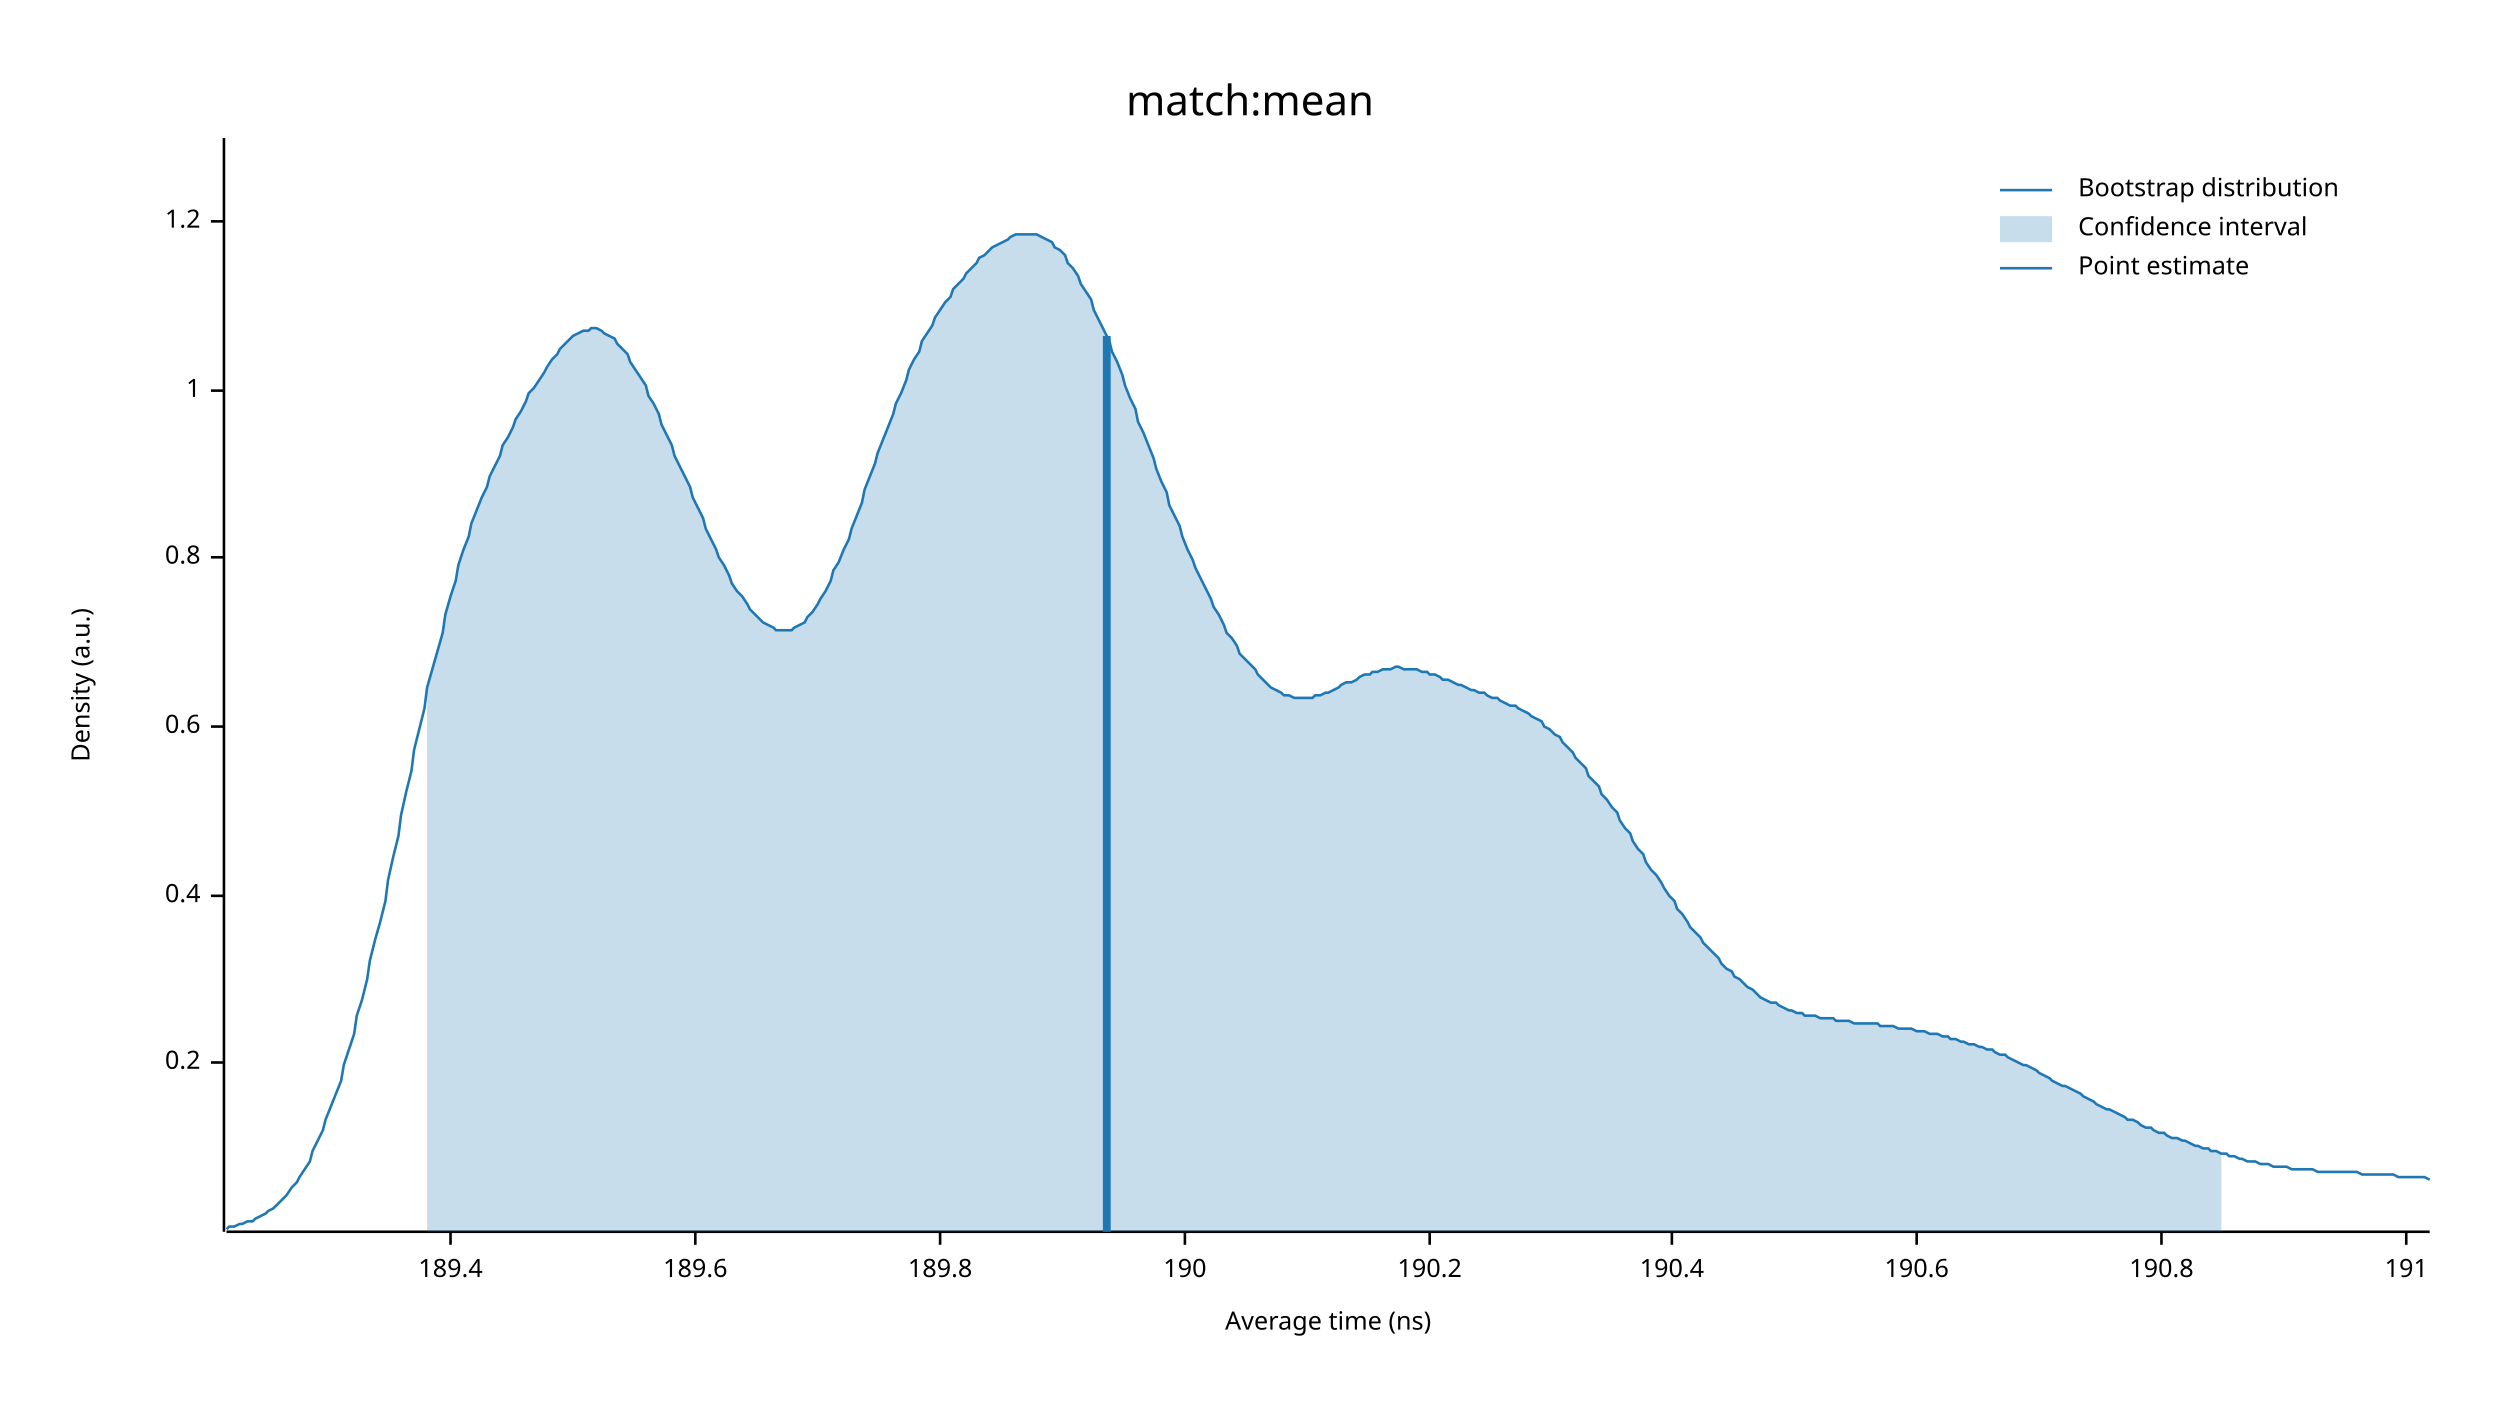
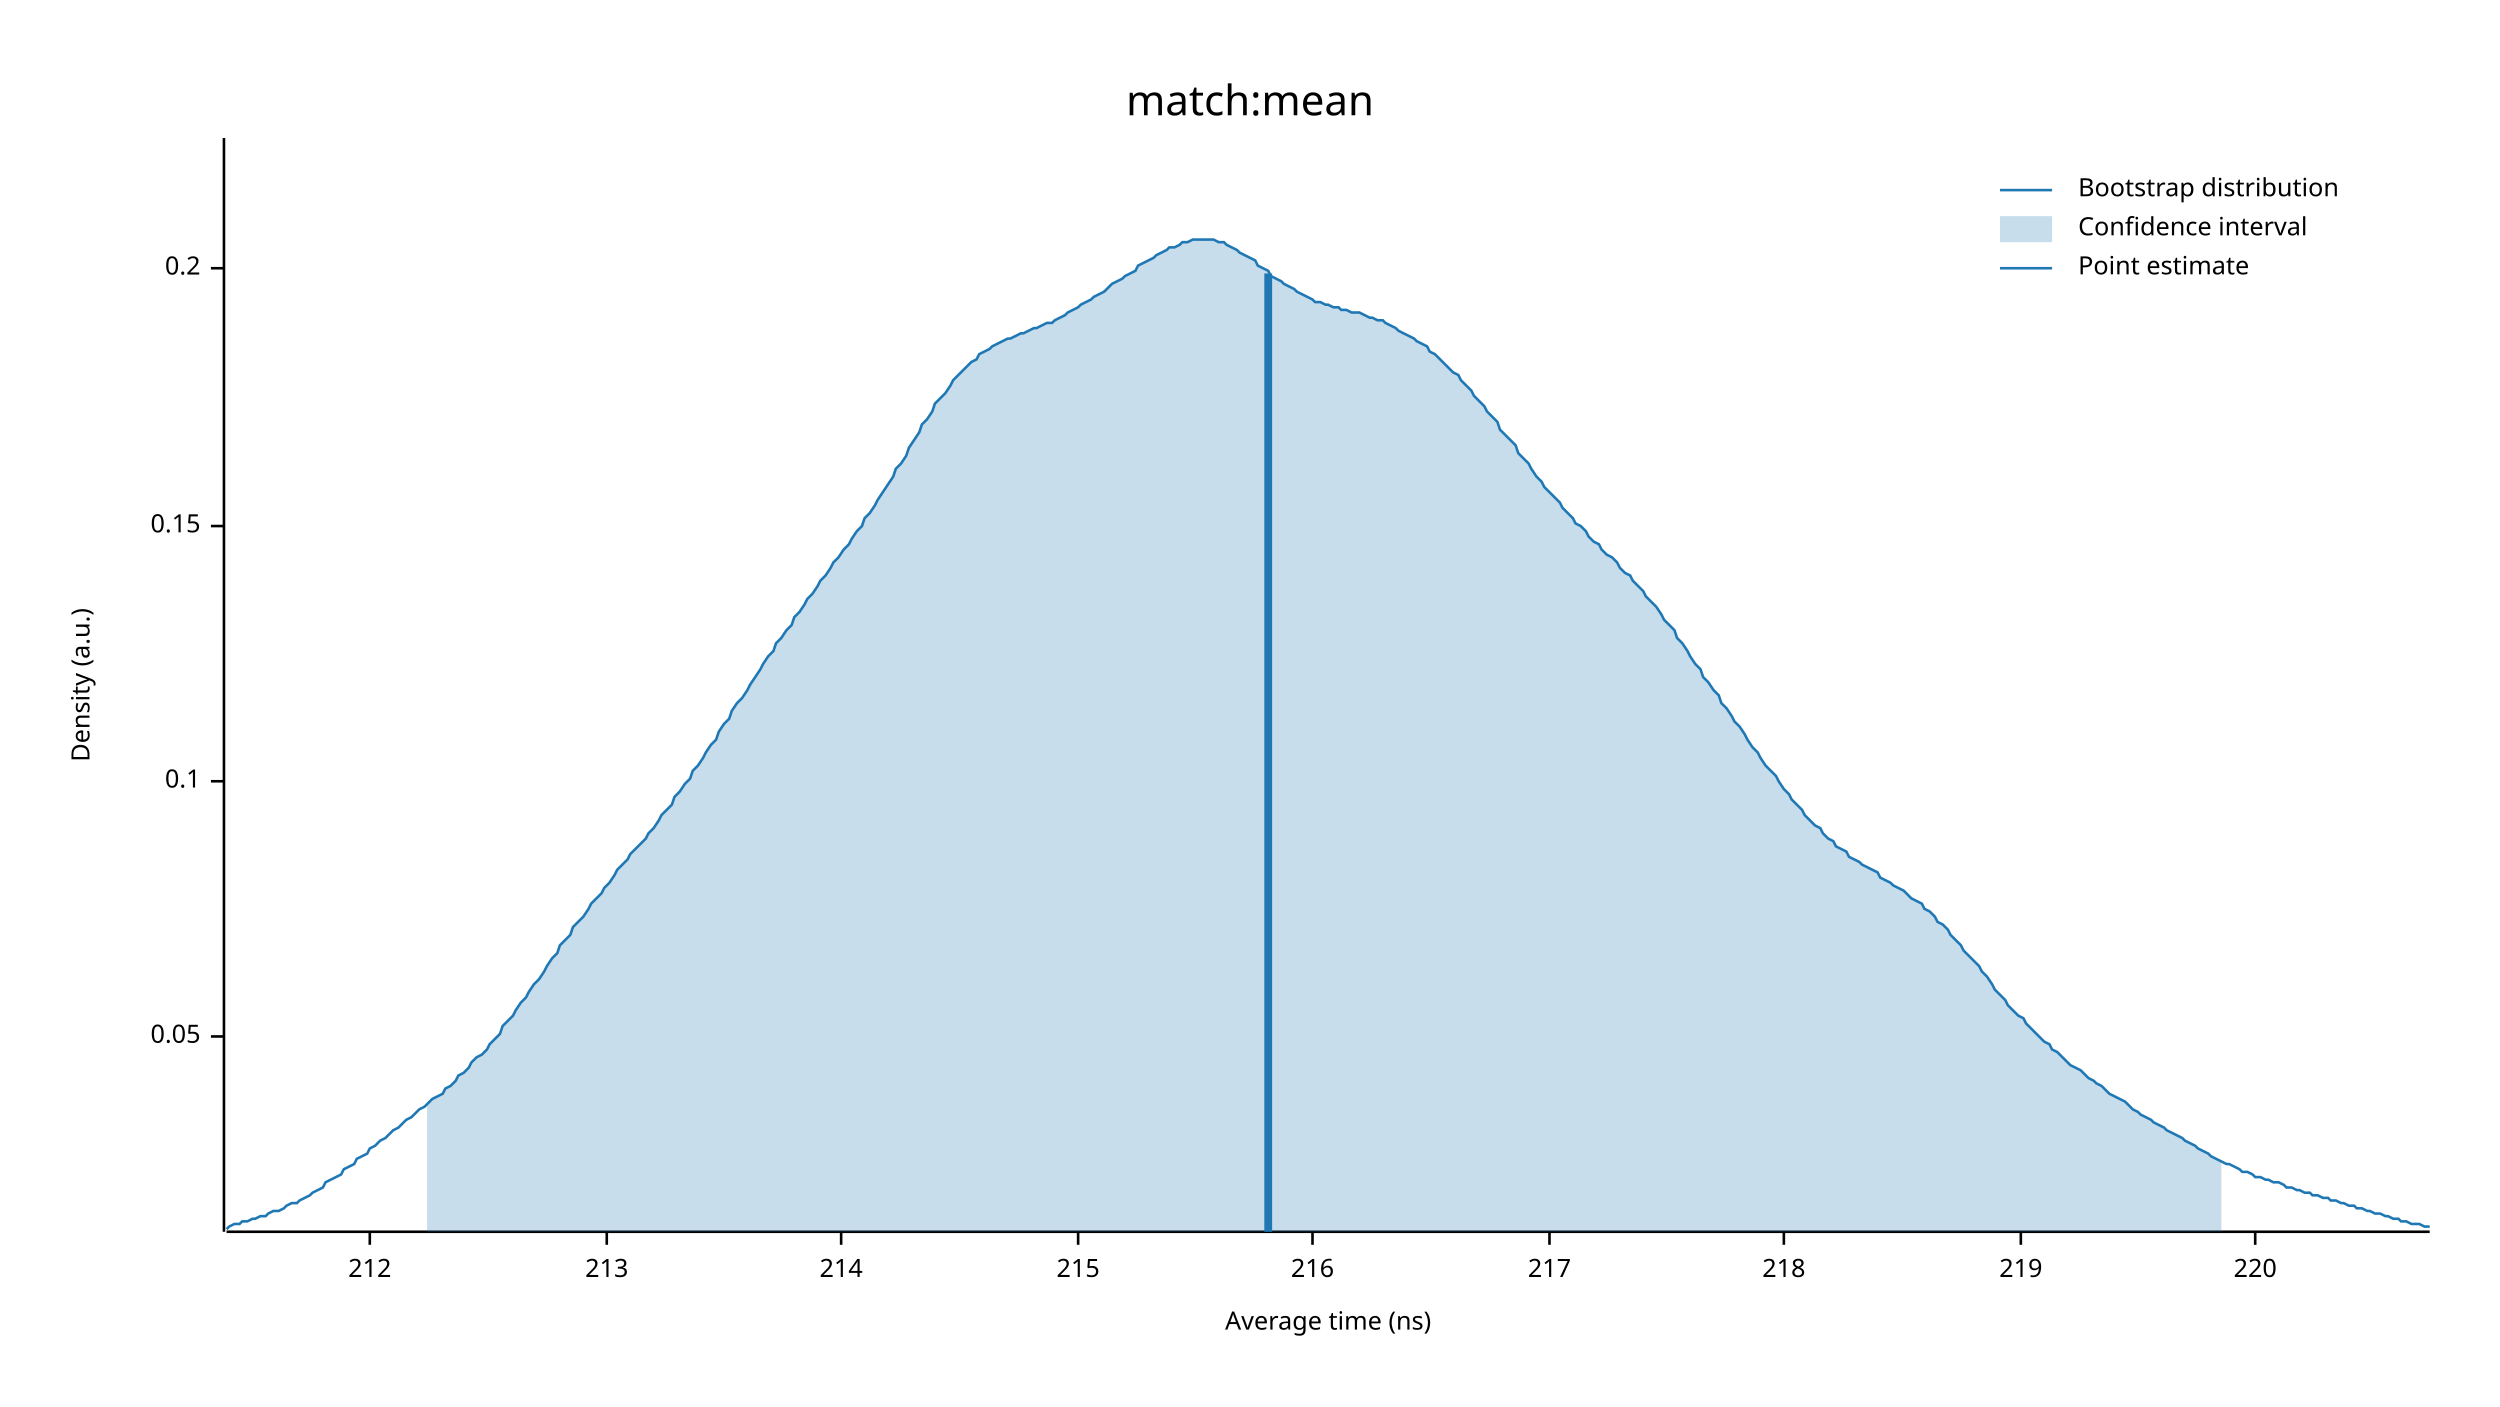
<svg xmlns="http://www.w3.org/2000/svg" width="960" height="540" viewBox="0 0 960 540">
  <text x="480" y="32" dy="0.76em" text-anchor="middle" font-family="sans-serif" font-size="16.129" opacity="1" fill="#000000">
match:mean
</text>
  <text x="27" y="263" dy="0.76em" text-anchor="middle" font-family="sans-serif" font-size="9.677" opacity="1" fill="#000000" transform="rotate(270, 27, 263)">
Density (a.u.)
</text>
  <text x="510" y="513" dy="-0.5ex" text-anchor="middle" font-family="sans-serif" font-size="9.677" opacity="1" fill="#000000">
Average time (ns)
</text>
  <polyline fill="none" opacity="1" stroke="#000000" stroke-width="1" points="86,53 86,473 " />
-   <text x="77" y="408" dy="0.5ex" text-anchor="end" font-family="sans-serif" font-size="9.677" opacity="1" fill="#000000">
+   <text x="77" y="398" dy="0.5ex" text-anchor="end" font-family="sans-serif" font-size="9.677" opacity="1" fill="#000000">
+ 0.05
+ </text>
+   <polyline fill="none" opacity="1" stroke="#000000" stroke-width="1" points="81,398 86,398 " />
+   <text x="77" y="300" dy="0.5ex" text-anchor="end" font-family="sans-serif" font-size="9.677" opacity="1" fill="#000000">
+ 0.1
+ </text>
+   <polyline fill="none" opacity="1" stroke="#000000" stroke-width="1" points="81,300 86,300 " />
+   <text x="77" y="202" dy="0.5ex" text-anchor="end" font-family="sans-serif" font-size="9.677" opacity="1" fill="#000000">
+ 0.15
+ </text>
+   <polyline fill="none" opacity="1" stroke="#000000" stroke-width="1" points="81,202 86,202 " />
+   <text x="77" y="103" dy="0.5ex" text-anchor="end" font-family="sans-serif" font-size="9.677" opacity="1" fill="#000000">
0.2
</text>
-   <polyline fill="none" opacity="1" stroke="#000000" stroke-width="1" points="81,408 86,408 " />
-   <text x="77" y="344" dy="0.5ex" text-anchor="end" font-family="sans-serif" font-size="9.677" opacity="1" fill="#000000">
- 0.4
+   <polyline fill="none" opacity="1" stroke="#000000" stroke-width="1" points="81,103 86,103 " />
+   <polyline fill="none" opacity="1" stroke="#000000" stroke-width="1" points="87,473 933,473 " />
+   <text x="142" y="483" dy="0.76em" text-anchor="middle" font-family="sans-serif" font-size="9.677" opacity="1" fill="#000000">
+ 212
</text>
-   <polyline fill="none" opacity="1" stroke="#000000" stroke-width="1" points="81,344 86,344 " />
-   <text x="77" y="279" dy="0.5ex" text-anchor="end" font-family="sans-serif" font-size="9.677" opacity="1" fill="#000000">
- 0.6
+   <polyline fill="none" opacity="1" stroke="#000000" stroke-width="1" points="142,473 142,478 " />
+   <text x="233" y="483" dy="0.76em" text-anchor="middle" font-family="sans-serif" font-size="9.677" opacity="1" fill="#000000">
+ 213
</text>
-   <polyline fill="none" opacity="1" stroke="#000000" stroke-width="1" points="81,279 86,279 " />
-   <text x="77" y="214" dy="0.5ex" text-anchor="end" font-family="sans-serif" font-size="9.677" opacity="1" fill="#000000">
- 0.8
+   <polyline fill="none" opacity="1" stroke="#000000" stroke-width="1" points="233,473 233,478 " />
+   <text x="323" y="483" dy="0.76em" text-anchor="middle" font-family="sans-serif" font-size="9.677" opacity="1" fill="#000000">
+ 214
</text>
-   <polyline fill="none" opacity="1" stroke="#000000" stroke-width="1" points="81,214 86,214 " />
-   <text x="77" y="150" dy="0.5ex" text-anchor="end" font-family="sans-serif" font-size="9.677" opacity="1" fill="#000000">
- 1
+   <polyline fill="none" opacity="1" stroke="#000000" stroke-width="1" points="323,473 323,478 " />
+   <text x="414" y="483" dy="0.76em" text-anchor="middle" font-family="sans-serif" font-size="9.677" opacity="1" fill="#000000">
+ 215
</text>
-   <polyline fill="none" opacity="1" stroke="#000000" stroke-width="1" points="81,150 86,150 " />
-   <text x="77" y="85" dy="0.5ex" text-anchor="end" font-family="sans-serif" font-size="9.677" opacity="1" fill="#000000">
- 1.2
+   <polyline fill="none" opacity="1" stroke="#000000" stroke-width="1" points="414,473 414,478 " />
+   <text x="504" y="483" dy="0.76em" text-anchor="middle" font-family="sans-serif" font-size="9.677" opacity="1" fill="#000000">
+ 216
</text>
-   <polyline fill="none" opacity="1" stroke="#000000" stroke-width="1" points="81,85 86,85 " />
-   <polyline fill="none" opacity="1" stroke="#000000" stroke-width="1" points="87,473 933,473 " />
-   <text x="173" y="483" dy="0.76em" text-anchor="middle" font-family="sans-serif" font-size="9.677" opacity="1" fill="#000000">
- 189.4
+   <polyline fill="none" opacity="1" stroke="#000000" stroke-width="1" points="504,473 504,478 " />
+   <text x="595" y="483" dy="0.76em" text-anchor="middle" font-family="sans-serif" font-size="9.677" opacity="1" fill="#000000">
+ 217
</text>
-   <polyline fill="none" opacity="1" stroke="#000000" stroke-width="1" points="173,473 173,478 " />
-   <text x="267" y="483" dy="0.76em" text-anchor="middle" font-family="sans-serif" font-size="9.677" opacity="1" fill="#000000">
- 189.6
+   <polyline fill="none" opacity="1" stroke="#000000" stroke-width="1" points="595,473 595,478 " />
+   <text x="685" y="483" dy="0.76em" text-anchor="middle" font-family="sans-serif" font-size="9.677" opacity="1" fill="#000000">
+ 218
</text>
-   <polyline fill="none" opacity="1" stroke="#000000" stroke-width="1" points="267,473 267,478 " />
-   <text x="361" y="483" dy="0.76em" text-anchor="middle" font-family="sans-serif" font-size="9.677" opacity="1" fill="#000000">
- 189.8
+   <polyline fill="none" opacity="1" stroke="#000000" stroke-width="1" points="685,473 685,478 " />
+   <text x="776" y="483" dy="0.76em" text-anchor="middle" font-family="sans-serif" font-size="9.677" opacity="1" fill="#000000">
+ 219
</text>
-   <polyline fill="none" opacity="1" stroke="#000000" stroke-width="1" points="361,473 361,478 " />
-   <text x="455" y="483" dy="0.76em" text-anchor="middle" font-family="sans-serif" font-size="9.677" opacity="1" fill="#000000">
- 190
+   <polyline fill="none" opacity="1" stroke="#000000" stroke-width="1" points="776,473 776,478 " />
+   <text x="866" y="483" dy="0.76em" text-anchor="middle" font-family="sans-serif" font-size="9.677" opacity="1" fill="#000000">
+ 220
</text>
-   <polyline fill="none" opacity="1" stroke="#000000" stroke-width="1" points="455,473 455,478 " />
-   <text x="549" y="483" dy="0.76em" text-anchor="middle" font-family="sans-serif" font-size="9.677" opacity="1" fill="#000000">
- 190.2
- </text>
-   <polyline fill="none" opacity="1" stroke="#000000" stroke-width="1" points="549,473 549,478 " />
-   <text x="642" y="483" dy="0.76em" text-anchor="middle" font-family="sans-serif" font-size="9.677" opacity="1" fill="#000000">
- 190.4
- </text>
-   <polyline fill="none" opacity="1" stroke="#000000" stroke-width="1" points="642,473 642,478 " />
-   <text x="736" y="483" dy="0.76em" text-anchor="middle" font-family="sans-serif" font-size="9.677" opacity="1" fill="#000000">
- 190.6
- </text>
-   <polyline fill="none" opacity="1" stroke="#000000" stroke-width="1" points="736,473 736,478 " />
-   <text x="830" y="483" dy="0.76em" text-anchor="middle" font-family="sans-serif" font-size="9.677" opacity="1" fill="#000000">
- 190.8
- </text>
-   <polyline fill="none" opacity="1" stroke="#000000" stroke-width="1" points="830,473 830,478 " />
-   <text x="924" y="483" dy="0.76em" text-anchor="middle" font-family="sans-serif" font-size="9.677" opacity="1" fill="#000000">
- 191
- </text>
-   <polyline fill="none" opacity="1" stroke="#000000" stroke-width="1" points="924,473 924,478 " />
-   <polyline fill="none" opacity="1" stroke="#1F78B4" stroke-width="1" points="87,472 88,471 90,471 92,470 93,470 95,469 97,469 98,468 100,467 102,466 103,465 105,464 107,462 109,460 110,459 112,456 114,454 115,452 117,449 119,446 120,442 122,438 124,434 125,430 127,425 129,420 131,415 132,409 134,403 136,397 137,390 139,384 141,376 142,369 144,361 146,354 148,346 149,338 151,329 153,321 154,313 156,304 158,296 159,288 161,280 163,272 164,264 166,257 168,250 170,243 171,236 173,229 175,223 176,217 178,211 180,206 181,201 183,196 185,191 187,187 188,183 190,179 192,175 193,171 195,168 197,164 198,161 200,158 202,154 203,151 205,149 207,146 209,143 210,141 212,138 214,136 215,134 217,132 219,130 220,129 222,128 224,127 226,127 227,126 229,126 231,127 232,128 234,129 236,130 237,132 239,134 241,136 242,139 244,142 246,145 248,148 249,152 251,155 253,159 254,163 256,167 258,171 259,175 261,179 263,183 265,187 266,191 268,195 270,199 271,203 273,207 275,211 276,214 278,217 280,221 281,224 283,227 285,229 287,232 288,234 290,236 292,238 293,239 295,240 297,241 298,242 300,242 302,242 304,242 305,241 307,240 309,239 310,237 312,235 314,232 315,230 317,227 319,223 320,219 322,216 324,211 326,207 327,203 329,198 331,193 332,188 334,183 336,178 337,174 339,169 341,164 343,159 344,155 346,151 348,146 349,142 351,138 353,135 354,131 356,128 358,125 359,122 361,119 363,116 365,114 366,111 368,109 370,107 371,105 373,103 375,101 376,99 378,98 380,96 381,95 383,94 385,93 387,92 388,91 390,90 392,90 393,90 395,90 397,90 398,90 400,91 402,92 404,93 405,95 407,96 409,98 410,101 412,103 414,106 415,109 417,112 419,115 420,119 422,123 424,127 426,131 427,135 429,139 431,144 432,148 434,153 436,157 437,162 439,166 441,171 443,176 444,180 446,185 448,189 449,194 451,198 453,202 454,206 456,211 458,215 459,218 461,222 463,226 465,230 466,233 468,236 470,240 471,243 473,245 475,248 476,251 478,253 480,255 482,257 483,259 485,261 487,263 488,264 490,265 492,266 493,267 495,267 497,268 498,268 500,268 502,268 504,268 505,267 507,267 509,266 510,266 512,265 514,264 515,263 517,262 519,262 521,261 522,260 524,259 526,259 527,258 529,258 531,257 532,257 534,257 536,256 537,256 539,257 541,257 543,257 544,257 546,258 548,258 549,259 551,259 553,260 554,261 556,261 558,262 560,263 561,263 563,264 565,265 566,265 568,266 570,266 571,267 573,268 575,268 576,269 578,270 580,271 582,271 583,272 585,273 587,274 588,275 590,276 592,277 593,279 595,280 597,282 599,283 600,285 602,287 604,289 605,291 607,293 609,295 610,298 612,300 614,302 615,305 617,307 619,310 621,312 622,315 624,318 626,320 627,323 629,326 631,328 632,331 634,334 636,336 638,339 639,341 641,344 643,346 644,349 646,351 648,354 649,356 651,358 653,360 654,362 656,364 658,366 660,368 661,370 663,372 665,373 666,375 668,376 670,378 671,379 673,380 675,382 676,383 678,384 680,385 682,385 683,386 685,387 687,388 688,388 690,389 692,389 693,390 695,390 697,390 699,391 700,391 702,391 704,391 705,392 707,392 709,392 710,392 712,393 714,393 715,393 717,393 719,393 721,393 722,394 724,394 726,394 727,394 729,395 731,395 732,395 734,395 736,396 738,396 739,396 741,397 743,397 744,397 746,398 748,398 749,399 751,399 753,400 754,400 756,401 758,401 760,402 761,402 763,403 765,403 766,404 768,405 770,405 771,406 773,407 775,408 777,409 778,409 780,410 782,411 783,412 785,413 787,414 788,415 790,416 792,417 793,417 795,418 797,419 799,420 800,421 802,422 804,423 805,424 807,425 809,426 810,426 812,427 814,428 816,429 817,430 819,430 821,431 822,432 824,433 826,433 827,434 829,435 831,435 832,436 834,437 836,437 838,438 839,438 841,439 843,440 844,440 846,441 848,441 849,442 851,442 853,443 855,443 856,444 858,444 860,445 861,445 863,446 865,446 866,446 868,447 870,447 871,447 873,448 875,448 877,448 878,448 880,449 882,449 883,449 885,449 887,449 888,449 890,450 892,450 894,450 895,450 897,450 899,450 900,450 902,450 904,450 905,450 907,451 909,451 910,451 912,451 914,451 916,451 917,451 919,451 921,452 922,452 924,452 926,452 927,452 929,452 931,452 933,453 " />
-   <polygon opacity="0.25" fill="#1F78B4" points="164,264 166,257 168,250 170,243 171,236 173,229 175,223 176,217 178,211 180,206 181,201 183,196 185,191 187,187 188,183 190,179 192,175 193,171 195,168 197,164 198,161 200,158 202,154 203,151 205,149 207,146 209,143 210,141 212,138 214,136 215,134 217,132 219,130 220,129 222,128 224,127 226,127 227,126 229,126 231,127 232,128 234,129 236,130 237,132 239,134 241,136 242,139 244,142 246,145 248,148 249,152 251,155 253,159 254,163 256,167 258,171 259,175 261,179 263,183 265,187 266,191 268,195 270,199 271,203 273,207 275,211 276,214 278,217 280,221 281,224 283,227 285,229 287,232 288,234 290,236 292,238 293,239 295,240 297,241 298,242 300,242 302,242 304,242 305,241 307,240 309,239 310,237 312,235 314,232 315,230 317,227 319,223 320,219 322,216 324,211 326,207 327,203 329,198 331,193 332,188 334,183 336,178 337,174 339,169 341,164 343,159 344,155 346,151 348,146 349,142 351,138 353,135 354,131 356,128 358,125 359,122 361,119 363,116 365,114 366,111 368,109 370,107 371,105 373,103 375,101 376,99 378,98 380,96 381,95 383,94 385,93 387,92 388,91 390,90 392,90 393,90 395,90 397,90 398,90 400,91 402,92 404,93 405,95 407,96 409,98 410,101 412,103 414,106 415,109 417,112 419,115 420,119 422,123 424,127 426,131 427,135 429,139 431,144 432,148 434,153 436,157 437,162 439,166 441,171 443,176 444,180 446,185 448,189 449,194 451,198 453,202 454,206 456,211 458,215 459,218 461,222 463,226 465,230 466,233 468,236 470,240 471,243 473,245 475,248 476,251 478,253 480,255 482,257 483,259 485,261 487,263 488,264 490,265 492,266 493,267 495,267 497,268 498,268 500,268 502,268 504,268 505,267 507,267 509,266 510,266 512,265 514,264 515,263 517,262 519,262 521,261 522,260 524,259 526,259 527,258 529,258 531,257 532,257 534,257 536,256 537,256 539,257 541,257 543,257 544,257 546,258 548,258 549,259 551,259 553,260 554,261 556,261 558,262 560,263 561,263 563,264 565,265 566,265 568,266 570,266 571,267 573,268 575,268 576,269 578,270 580,271 582,271 583,272 585,273 587,274 588,275 590,276 592,277 593,279 595,280 597,282 599,283 600,285 602,287 604,289 605,291 607,293 609,295 610,298 612,300 614,302 615,305 617,307 619,310 621,312 622,315 624,318 626,320 627,323 629,326 631,328 632,331 634,334 636,336 638,339 639,341 641,344 643,346 644,349 646,351 648,354 649,356 651,358 653,360 654,362 656,364 658,366 660,368 661,370 663,372 665,373 666,375 668,376 670,378 671,379 673,380 675,382 676,383 678,384 680,385 682,385 683,386 685,387 687,388 688,388 690,389 692,389 693,390 695,390 697,390 699,391 700,391 702,391 704,391 705,392 707,392 709,392 710,392 712,393 714,393 715,393 717,393 719,393 721,393 722,394 724,394 726,394 727,394 729,395 731,395 732,395 734,395 736,396 738,396 739,396 741,397 743,397 744,397 746,398 748,398 749,399 751,399 753,400 754,400 756,401 758,401 760,402 761,402 763,403 765,403 766,404 768,405 770,405 771,406 773,407 775,408 777,409 778,409 780,410 782,411 783,412 785,413 787,414 788,415 790,416 792,417 793,417 795,418 797,419 799,420 800,421 802,422 804,423 805,424 807,425 809,426 810,426 812,427 814,428 816,429 817,430 819,430 821,431 822,432 824,433 826,433 827,434 829,435 831,435 832,436 834,437 836,437 838,438 839,438 841,439 843,440 844,440 846,441 848,441 849,442 851,442 853,443 853,473 164,473 " />
-   <polyline fill="none" opacity="1" stroke="#1F78B4" stroke-width="3" points="425,473 425,129 " />
+   <polyline fill="none" opacity="1" stroke="#000000" stroke-width="1" points="866,473 866,478 " />
+   <polyline fill="none" opacity="1" stroke="#1F78B4" stroke-width="1" points="87,472 88,471 90,470 92,470 93,469 95,469 97,468 98,468 100,467 102,467 103,466 105,465 107,465 109,464 110,463 112,462 114,462 115,461 117,460 119,459 120,458 122,457 124,456 125,454 127,453 129,452 131,451 132,449 134,448 136,447 137,445 139,444 141,443 142,441 144,440 146,438 148,437 149,436 151,434 153,433 154,432 156,430 158,429 159,428 161,426 163,425 164,424 166,422 168,421 170,420 171,418 173,417 175,415 176,413 178,412 180,410 181,408 183,406 185,405 187,403 188,401 190,399 192,397 193,394 195,392 197,390 198,388 200,385 202,383 203,381 205,378 207,376 209,373 210,371 212,368 214,366 215,363 217,361 219,359 220,356 222,354 224,352 226,349 227,347 229,345 231,343 232,341 234,339 236,336 237,334 239,332 241,330 242,328 244,326 246,324 248,322 249,320 251,318 253,315 254,313 256,311 258,309 259,306 261,304 263,301 265,299 266,296 268,294 270,291 271,289 273,286 275,284 276,281 278,278 280,276 281,273 283,270 285,268 287,265 288,263 290,260 292,257 293,255 295,252 297,250 298,247 300,245 302,242 304,240 305,237 307,235 309,232 310,230 312,228 314,225 315,223 317,221 319,218 320,216 322,214 324,211 326,209 327,207 329,204 331,202 332,199 334,197 336,194 337,192 339,189 341,186 343,183 344,180 346,178 348,175 349,172 351,169 353,166 354,163 356,161 358,158 359,155 361,153 363,151 365,148 366,146 368,144 370,142 371,141 373,139 375,138 376,136 378,135 380,134 381,133 383,132 385,131 387,130 388,130 390,129 392,128 393,128 395,127 397,126 398,126 400,125 402,124 404,124 405,123 407,122 409,121 410,120 412,119 414,118 415,117 417,116 419,115 420,114 422,113 424,112 426,110 427,109 429,108 431,107 432,106 434,105 436,104 437,102 439,101 441,100 443,99 444,98 446,97 448,96 449,95 451,95 453,94 454,93 456,93 458,92 459,92 461,92 463,92 465,92 466,92 468,93 470,93 471,94 473,95 475,96 476,97 478,98 480,99 482,100 483,102 485,103 487,104 488,106 490,107 492,108 493,109 495,110 497,111 498,112 500,113 502,114 504,115 505,116 507,116 509,117 510,117 512,118 514,118 515,119 517,119 519,120 521,120 522,120 524,121 526,122 527,122 529,123 531,123 532,124 534,125 536,126 537,127 539,128 541,129 543,130 544,131 546,132 548,133 549,135 551,136 553,138 554,139 556,141 558,143 560,144 561,146 563,148 565,150 566,152 568,154 570,156 571,158 573,160 575,162 576,165 578,167 580,169 582,171 583,174 585,176 587,178 588,180 590,183 592,185 593,187 595,189 597,191 599,193 600,195 602,197 604,199 605,201 607,202 609,204 610,206 612,208 614,209 615,211 617,213 619,214 621,216 622,218 624,220 626,221 627,223 629,225 631,227 632,229 634,231 636,233 638,236 639,238 641,240 643,242 644,245 646,247 648,250 649,252 651,255 653,257 654,260 656,262 658,265 660,267 661,270 663,272 665,275 666,277 668,279 670,282 671,284 673,287 675,289 676,291 678,294 680,296 682,298 683,300 685,303 687,305 688,307 690,309 692,311 693,313 695,315 697,317 699,318 700,320 702,322 704,323 705,325 707,326 709,327 710,329 712,330 714,331 715,332 717,333 719,334 721,335 722,337 724,338 726,339 727,340 729,341 731,342 732,343 734,345 736,346 738,347 739,349 741,350 743,352 744,354 746,355 748,357 749,359 751,361 753,363 754,365 756,367 758,369 760,371 761,373 763,375 765,378 766,380 768,382 770,384 771,386 773,388 775,390 777,391 778,393 780,395 782,397 783,398 785,400 787,401 788,403 790,404 792,406 793,407 795,409 797,410 799,411 800,412 802,414 804,415 805,416 807,417 809,419 810,420 812,421 814,422 816,423 817,424 819,426 821,427 822,428 824,429 826,430 827,431 829,432 831,433 832,434 834,435 836,436 838,437 839,438 841,439 843,440 844,441 846,442 848,443 849,444 851,445 853,446 855,447 856,447 858,448 860,449 861,450 863,450 865,451 866,452 868,452 870,453 871,453 873,454 875,454 877,455 878,456 880,456 882,457 883,457 885,458 887,458 888,459 890,459 892,460 894,460 895,461 897,461 899,462 900,462 902,463 904,463 905,464 907,464 909,465 910,465 912,466 914,466 916,467 917,467 919,468 921,468 922,469 924,469 926,470 927,470 929,470 931,471 933,471 " />
+   <polygon opacity="0.25" fill="#1F78B4" points="164,424 166,422 168,421 170,420 171,418 173,417 175,415 176,413 178,412 180,410 181,408 183,406 185,405 187,403 188,401 190,399 192,397 193,394 195,392 197,390 198,388 200,385 202,383 203,381 205,378 207,376 209,373 210,371 212,368 214,366 215,363 217,361 219,359 220,356 222,354 224,352 226,349 227,347 229,345 231,343 232,341 234,339 236,336 237,334 239,332 241,330 242,328 244,326 246,324 248,322 249,320 251,318 253,315 254,313 256,311 258,309 259,306 261,304 263,301 265,299 266,296 268,294 270,291 271,289 273,286 275,284 276,281 278,278 280,276 281,273 283,270 285,268 287,265 288,263 290,260 292,257 293,255 295,252 297,250 298,247 300,245 302,242 304,240 305,237 307,235 309,232 310,230 312,228 314,225 315,223 317,221 319,218 320,216 322,214 324,211 326,209 327,207 329,204 331,202 332,199 334,197 336,194 337,192 339,189 341,186 343,183 344,180 346,178 348,175 349,172 351,169 353,166 354,163 356,161 358,158 359,155 361,153 363,151 365,148 366,146 368,144 370,142 371,141 373,139 375,138 376,136 378,135 380,134 381,133 383,132 385,131 387,130 388,130 390,129 392,128 393,128 395,127 397,126 398,126 400,125 402,124 404,124 405,123 407,122 409,121 410,120 412,119 414,118 415,117 417,116 419,115 420,114 422,113 424,112 426,110 427,109 429,108 431,107 432,106 434,105 436,104 437,102 439,101 441,100 443,99 444,98 446,97 448,96 449,95 451,95 453,94 454,93 456,93 458,92 459,92 461,92 463,92 465,92 466,92 468,93 470,93 471,94 473,95 475,96 476,97 478,98 480,99 482,100 483,102 485,103 487,104 488,106 490,107 492,108 493,109 495,110 497,111 498,112 500,113 502,114 504,115 505,116 507,116 509,117 510,117 512,118 514,118 515,119 517,119 519,120 521,120 522,120 524,121 526,122 527,122 529,123 531,123 532,124 534,125 536,126 537,127 539,128 541,129 543,130 544,131 546,132 548,133 549,135 551,136 553,138 554,139 556,141 558,143 560,144 561,146 563,148 565,150 566,152 568,154 570,156 571,158 573,160 575,162 576,165 578,167 580,169 582,171 583,174 585,176 587,178 588,180 590,183 592,185 593,187 595,189 597,191 599,193 600,195 602,197 604,199 605,201 607,202 609,204 610,206 612,208 614,209 615,211 617,213 619,214 621,216 622,218 624,220 626,221 627,223 629,225 631,227 632,229 634,231 636,233 638,236 639,238 641,240 643,242 644,245 646,247 648,250 649,252 651,255 653,257 654,260 656,262 658,265 660,267 661,270 663,272 665,275 666,277 668,279 670,282 671,284 673,287 675,289 676,291 678,294 680,296 682,298 683,300 685,303 687,305 688,307 690,309 692,311 693,313 695,315 697,317 699,318 700,320 702,322 704,323 705,325 707,326 709,327 710,329 712,330 714,331 715,332 717,333 719,334 721,335 722,337 724,338 726,339 727,340 729,341 731,342 732,343 734,345 736,346 738,347 739,349 741,350 743,352 744,354 746,355 748,357 749,359 751,361 753,363 754,365 756,367 758,369 760,371 761,373 763,375 765,378 766,380 768,382 770,384 771,386 773,388 775,390 777,391 778,393 780,395 782,397 783,398 785,400 787,401 788,403 790,404 792,406 793,407 795,409 797,410 799,411 800,412 802,414 804,415 805,416 807,417 809,419 810,420 812,421 814,422 816,423 817,424 819,426 821,427 822,428 824,429 826,430 827,431 829,432 831,433 832,434 834,435 836,436 838,437 839,438 841,439 843,440 844,441 846,442 848,443 849,444 851,445 853,446 853,473 164,473 " />
+   <polyline fill="none" opacity="1" stroke="#1F78B4" stroke-width="3" points="487,473 487,105 " />
  <text x="798" y="68" dy="0.76em" text-anchor="start" font-family="sans-serif" font-size="9.677" opacity="1" fill="#000000">
Bootstrap distribution
</text>
  <text x="798" y="83" dy="0.76em" text-anchor="start" font-family="sans-serif" font-size="9.677" opacity="1" fill="#000000">
Confidence interval
</text>
  <text x="798" y="98" dy="0.76em" text-anchor="start" font-family="sans-serif" font-size="9.677" opacity="1" fill="#000000">
Point estimate
</text>
  <polyline fill="none" opacity="1" stroke="#1F78B4" stroke-width="1" points="768,73 788,73 " />
  <rect x="768" y="83" width="20" height="10" opacity="0.25" fill="#1F78B4" stroke="none" />
  <polyline fill="none" opacity="1" stroke="#1F78B4" stroke-width="1" points="768,103 788,103 " />
</svg>
